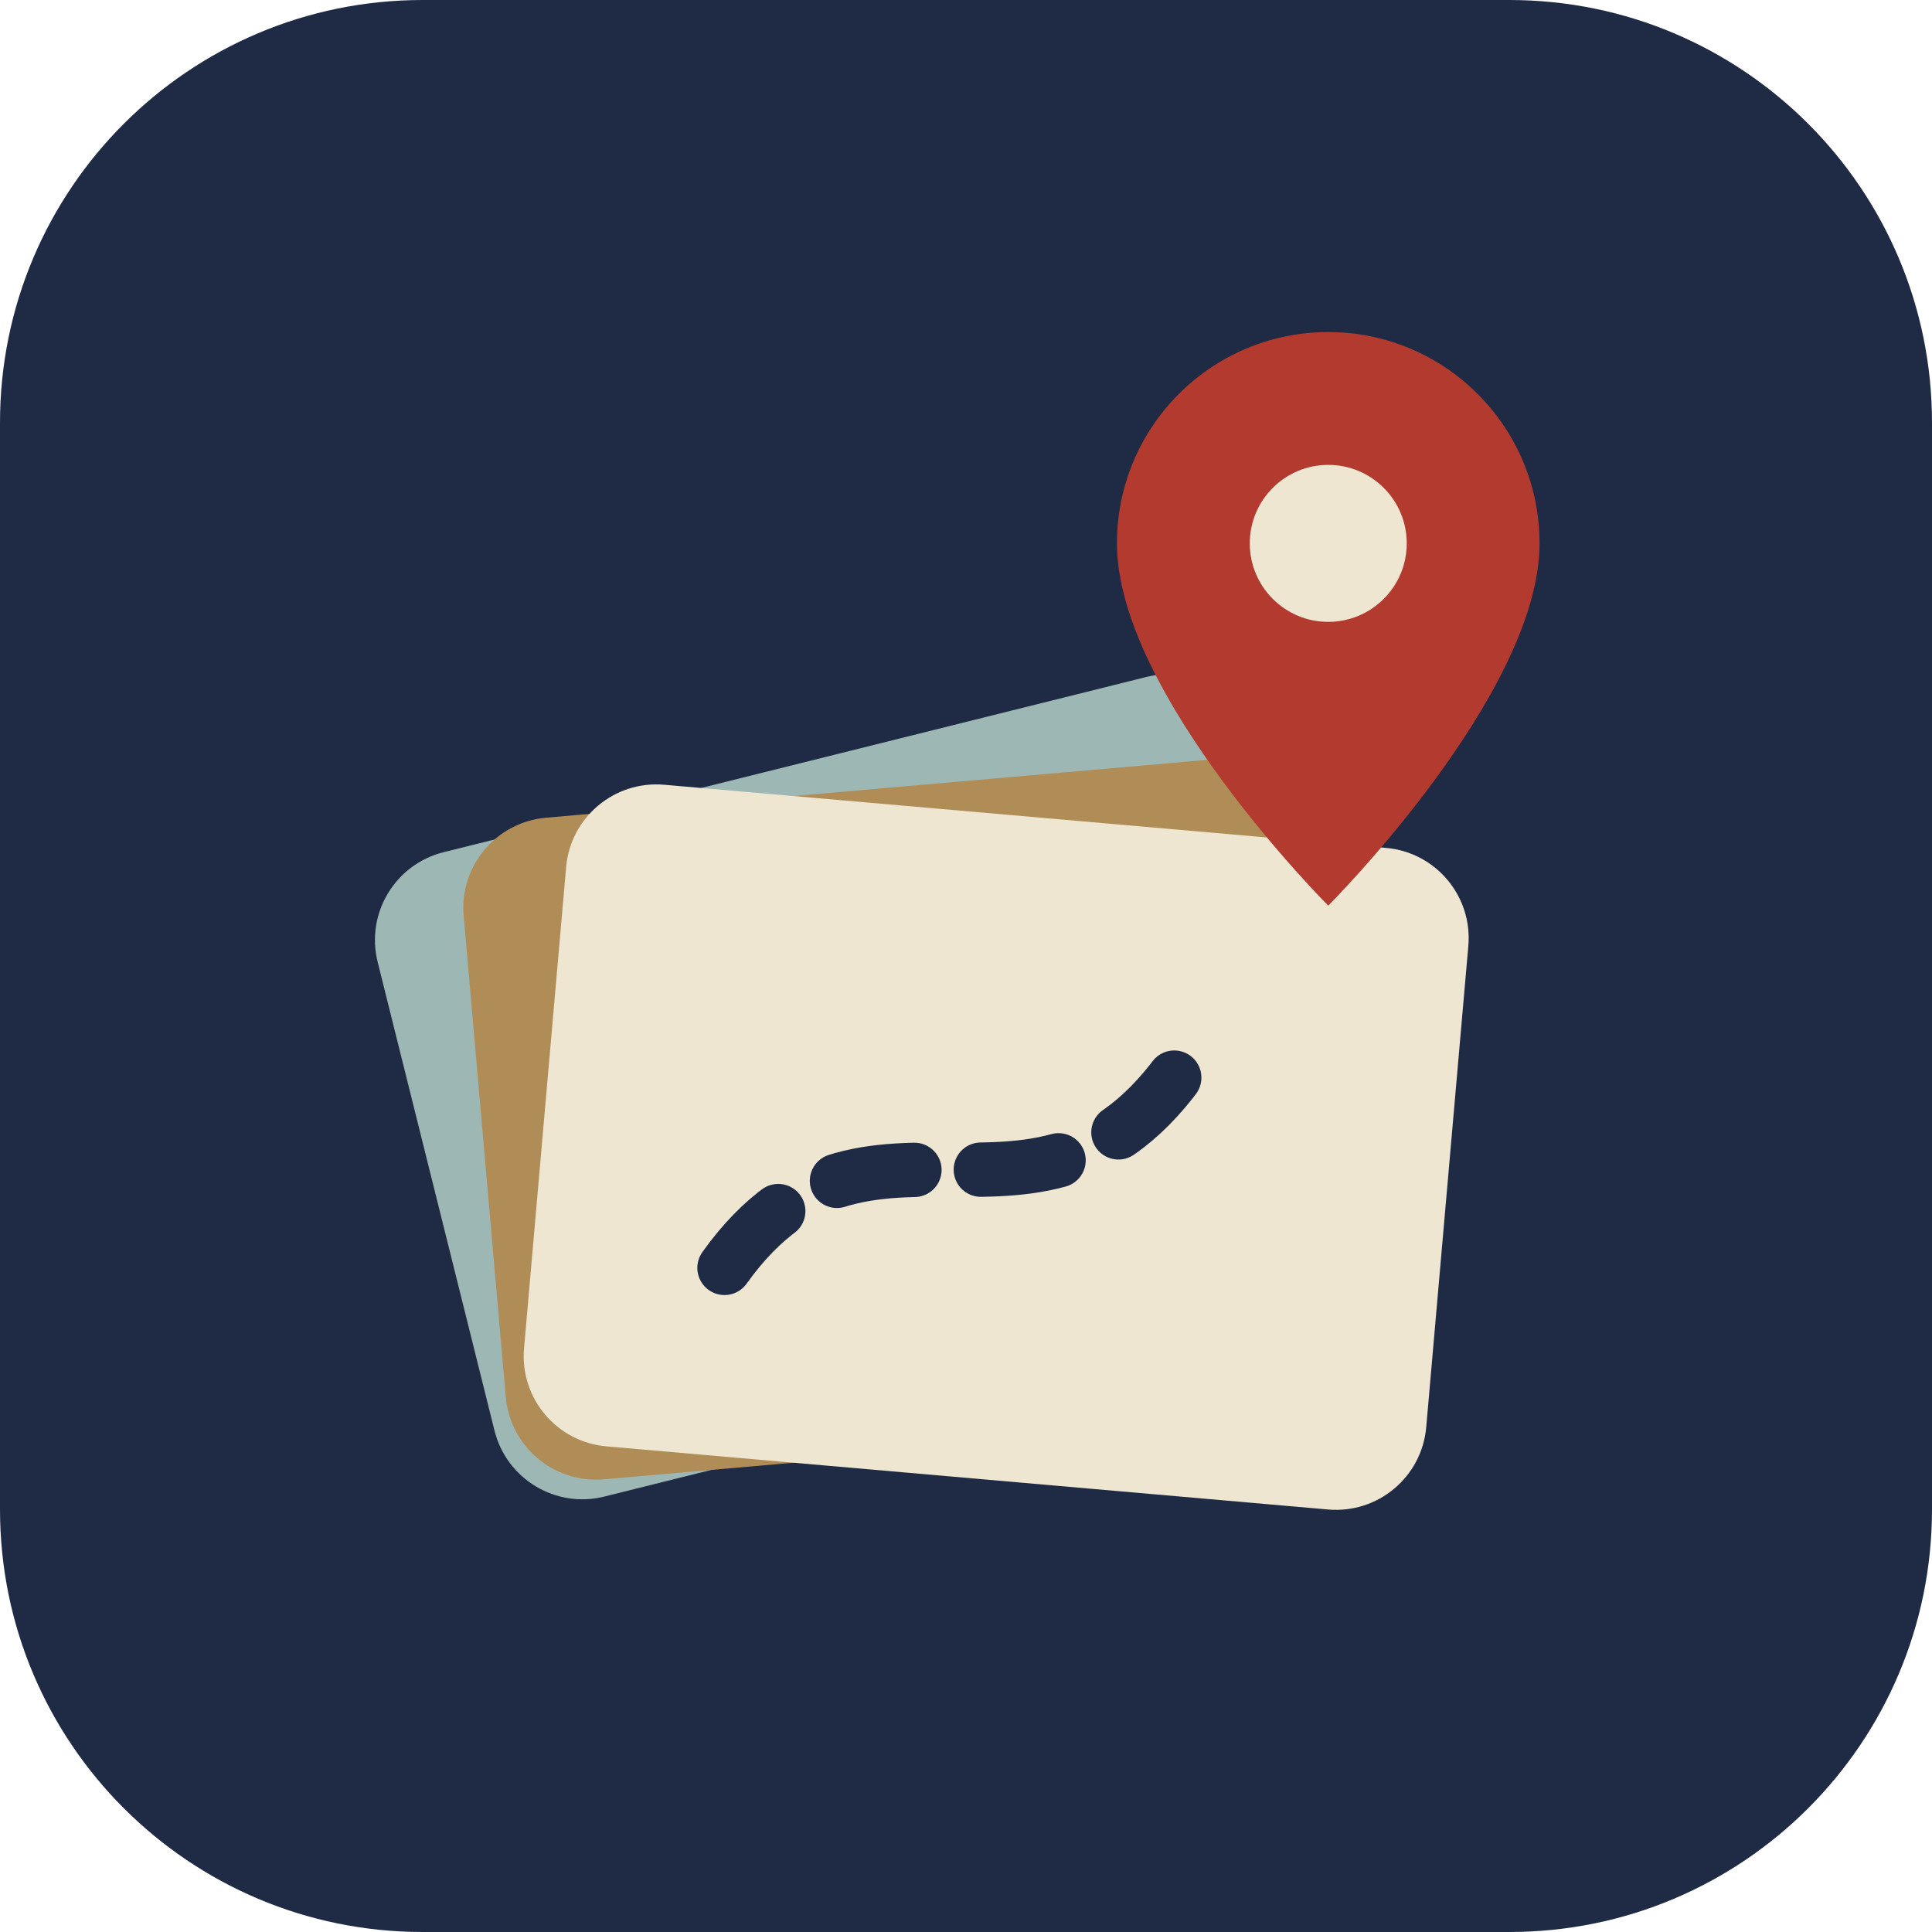
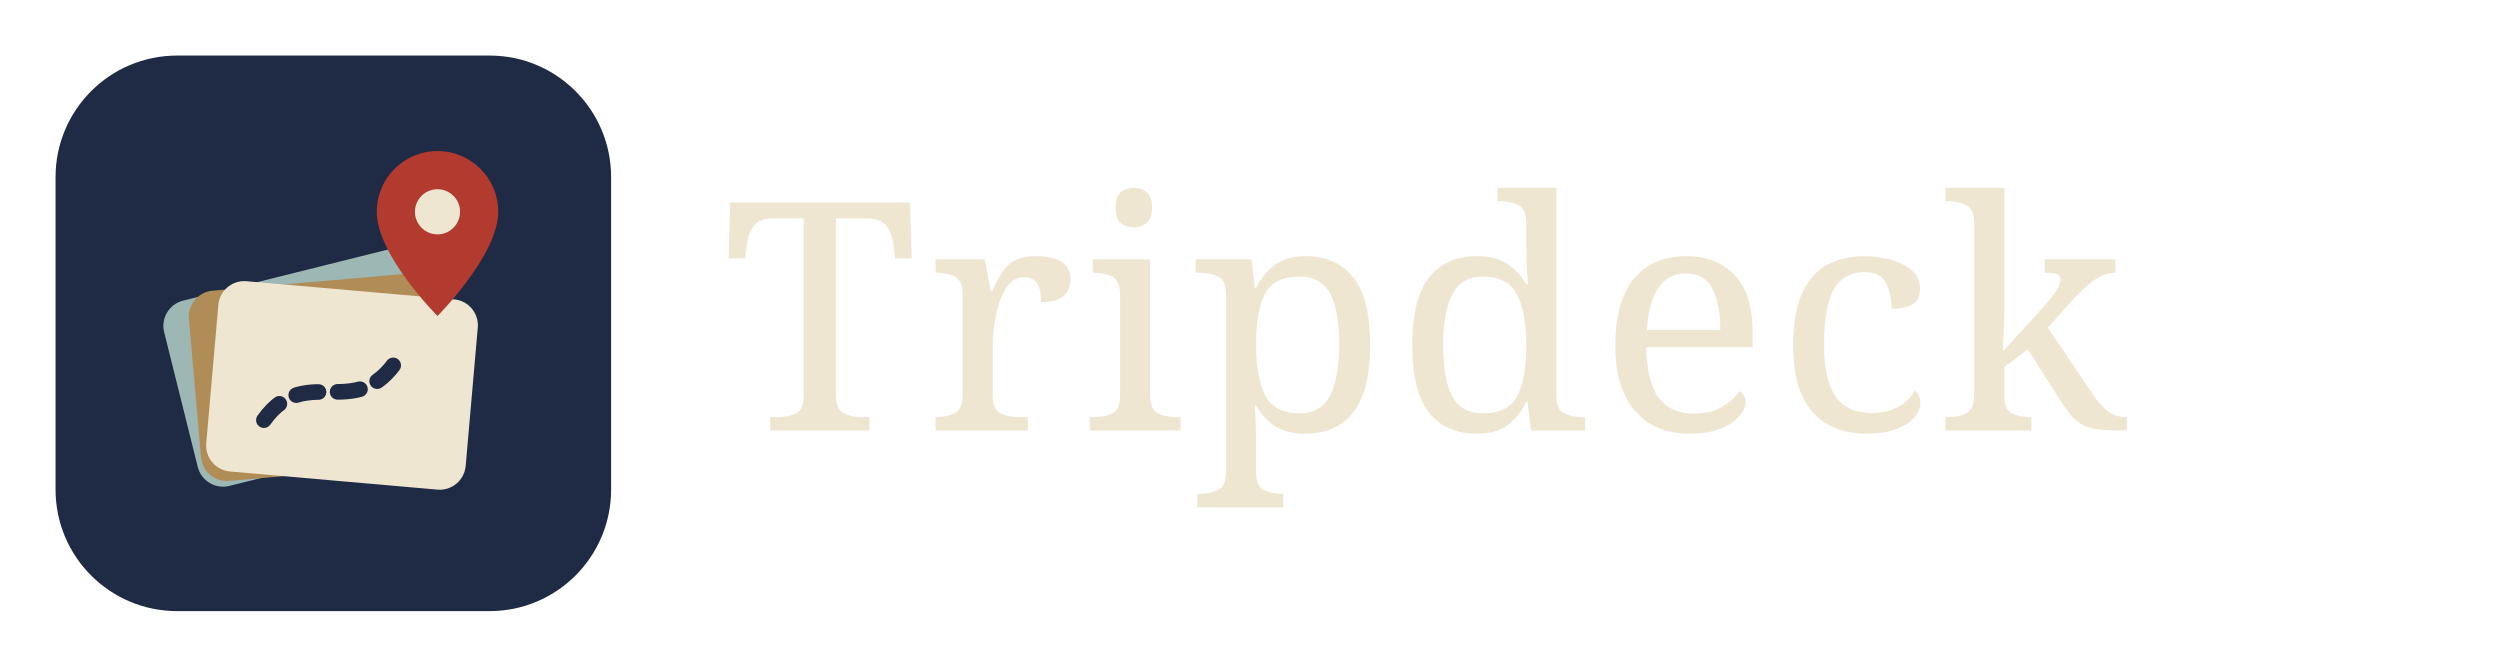
- <svg xmlns="http://www.w3.org/2000/svg" viewBox="0 0 64 64" role="img" aria-label="Tripdeck">
-   <rect width="64" height="64" rx="14" fill="#1F2A44" />
-   <rect x="14" y="25" width="30" height="22" rx="3" fill="#9DB7B5" transform="rotate(-14 29 36)" />
-   <rect x="16" y="26" width="30" height="22" rx="3" fill="#B08D57" transform="rotate(-5 31 37)" />
-   <rect x="18" y="27" width="30" height="22" rx="3" fill="#EFE6D2" transform="rotate(5 33 38)" />
-   <path d="M24 42 C29 35, 35 43, 40 34" fill="none" stroke="#1F2A44" stroke-width="1.8" stroke-dasharray="2.6 2.2" stroke-linecap="round" />
-   <path d="M44 11 a7 7 0 0 1 7 7 c0 5 -7 12 -7 12 s-7 -7 -7 -12 a7 7 0 0 1 7 -7z" fill="#B23A2E" />
-   <circle cx="44" cy="18" r="2.6" fill="#EFE6D2" />
+ <svg xmlns="http://www.w3.org/2000/svg" viewBox="0 0 360 96" role="img" aria-label="Tripdeck">
+   <g transform="translate(8 8) scale(1.25)">
+     <rect width="64" height="64" rx="14" fill="#1F2A44" />
+     <rect x="14" y="25" width="30" height="22" rx="3" fill="#9DB7B5" transform="rotate(-14 29 36)" />
+     <rect x="16" y="26" width="30" height="22" rx="3" fill="#B08D57" transform="rotate(-5 31 37)" />
+     <rect x="18" y="27" width="30" height="22" rx="3" fill="#EFE6D2" transform="rotate(5 33 38)" />
+     <path d="M24 42 C29 35, 35 43, 40 34" fill="none" stroke="#1F2A44" stroke-width="1.8" stroke-dasharray="2.6 2.2" stroke-linecap="round" />
+     <path d="M44 11 a7 7 0 0 1 7 7 c0 5 -7 12 -7 12 s-7 -7 -7 -12 a7 7 0 0 1 7 -7z" fill="#B23A2E" />
+     <circle cx="44" cy="18" r="2.6" fill="#EFE6D2" />
+   </g>
+   <text x="104" y="62" font-family="'Libre Caslon Display','Libre Caslon Text',Georgia,serif" font-size="46" fill="#EFE6D2" letter-spacing="1">Tripdeck</text>
</svg>
